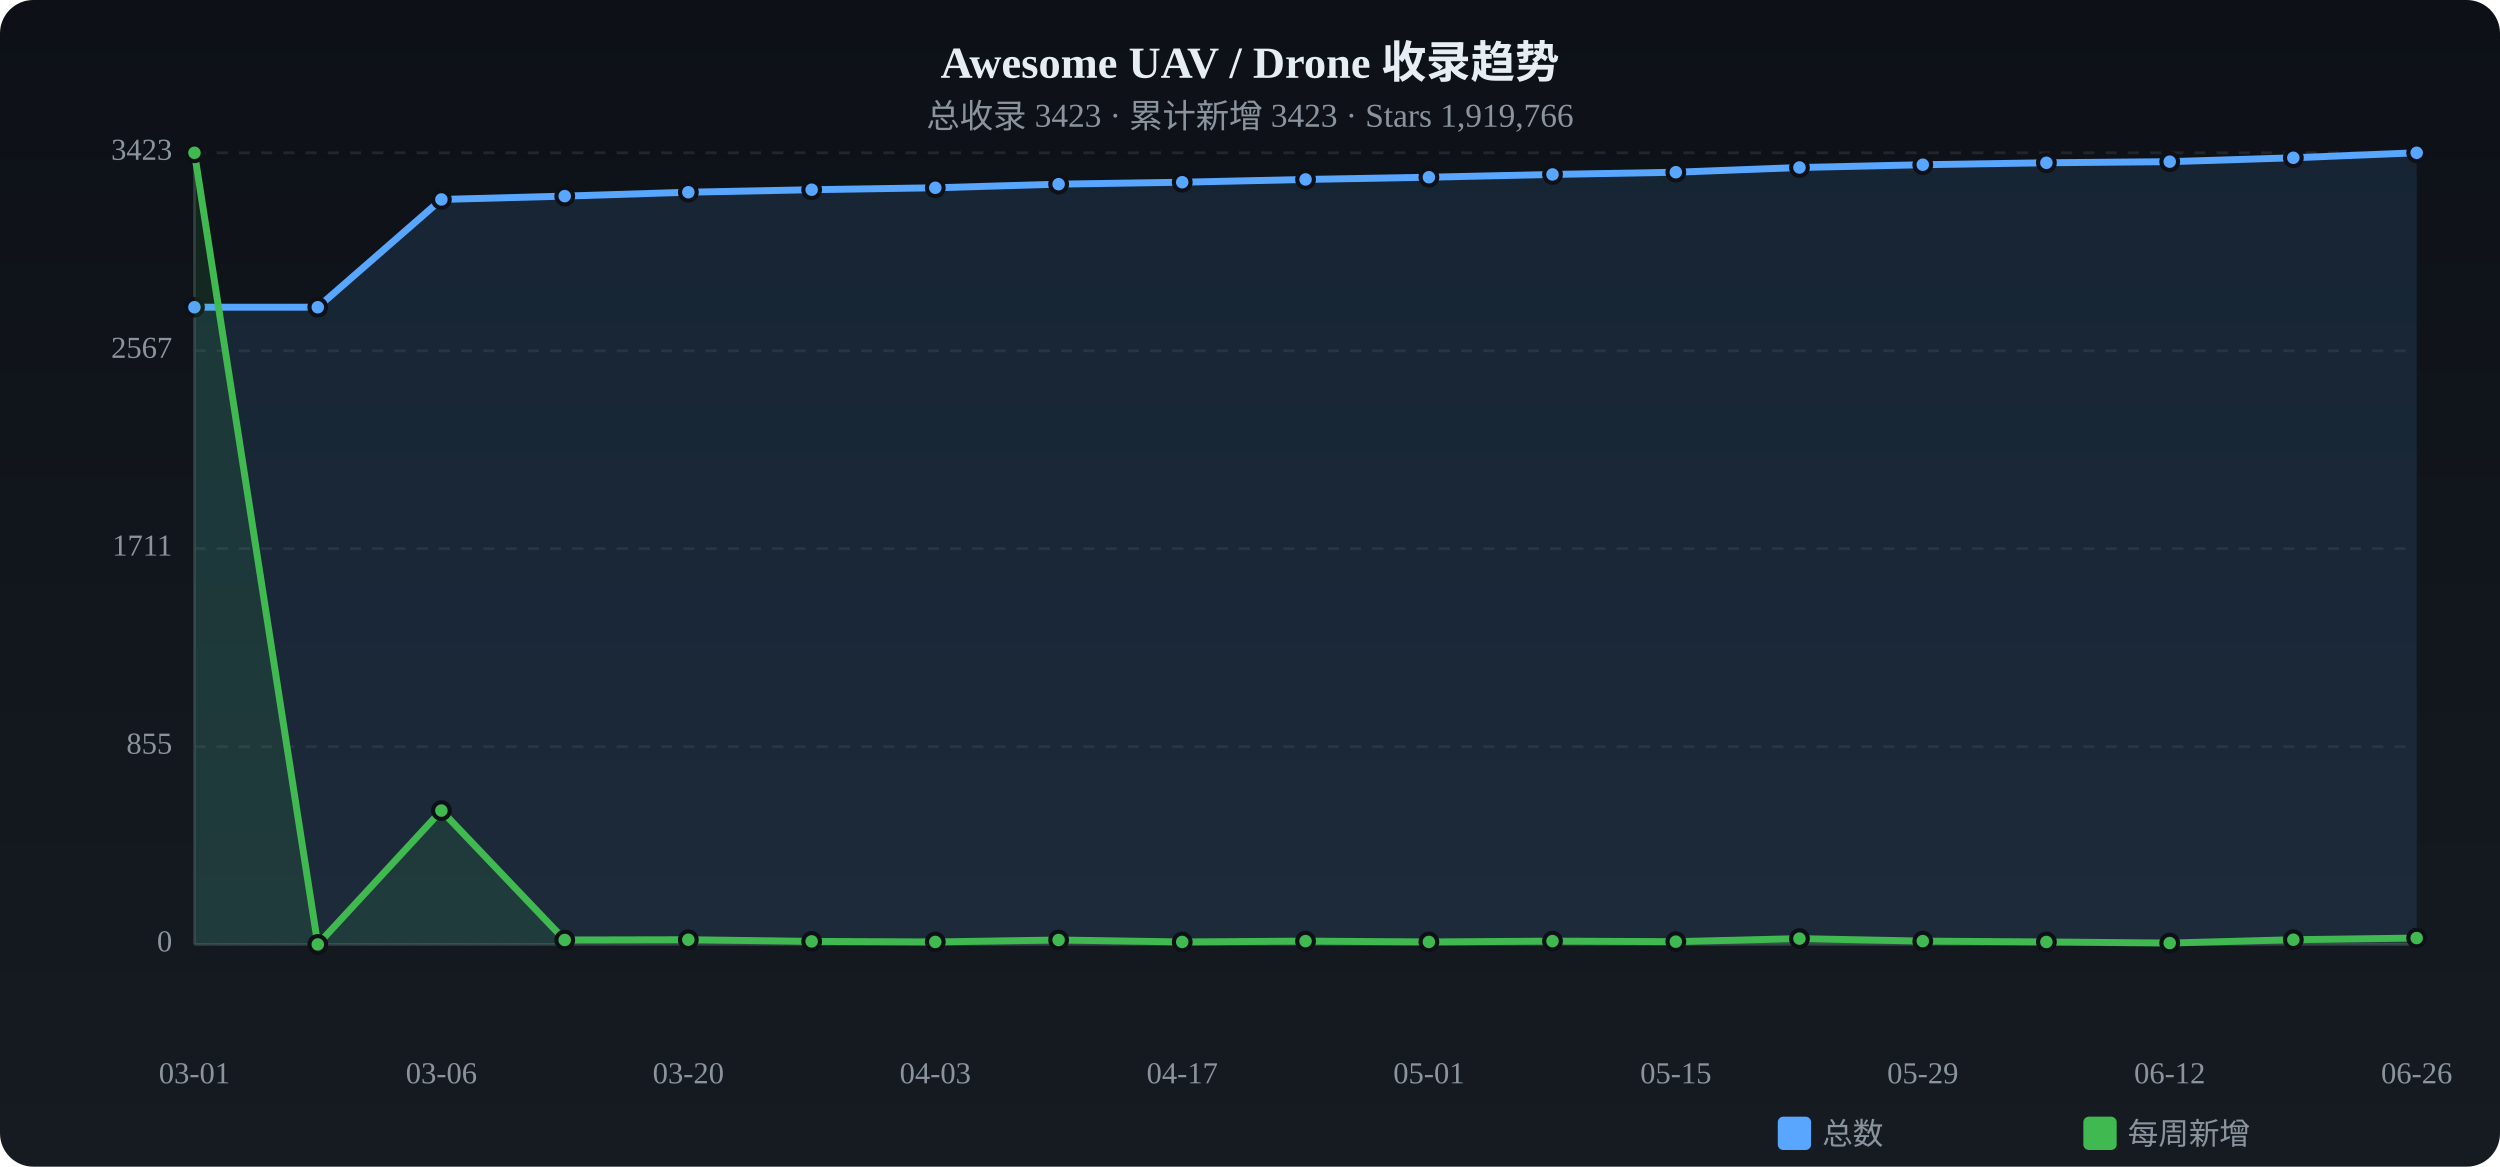
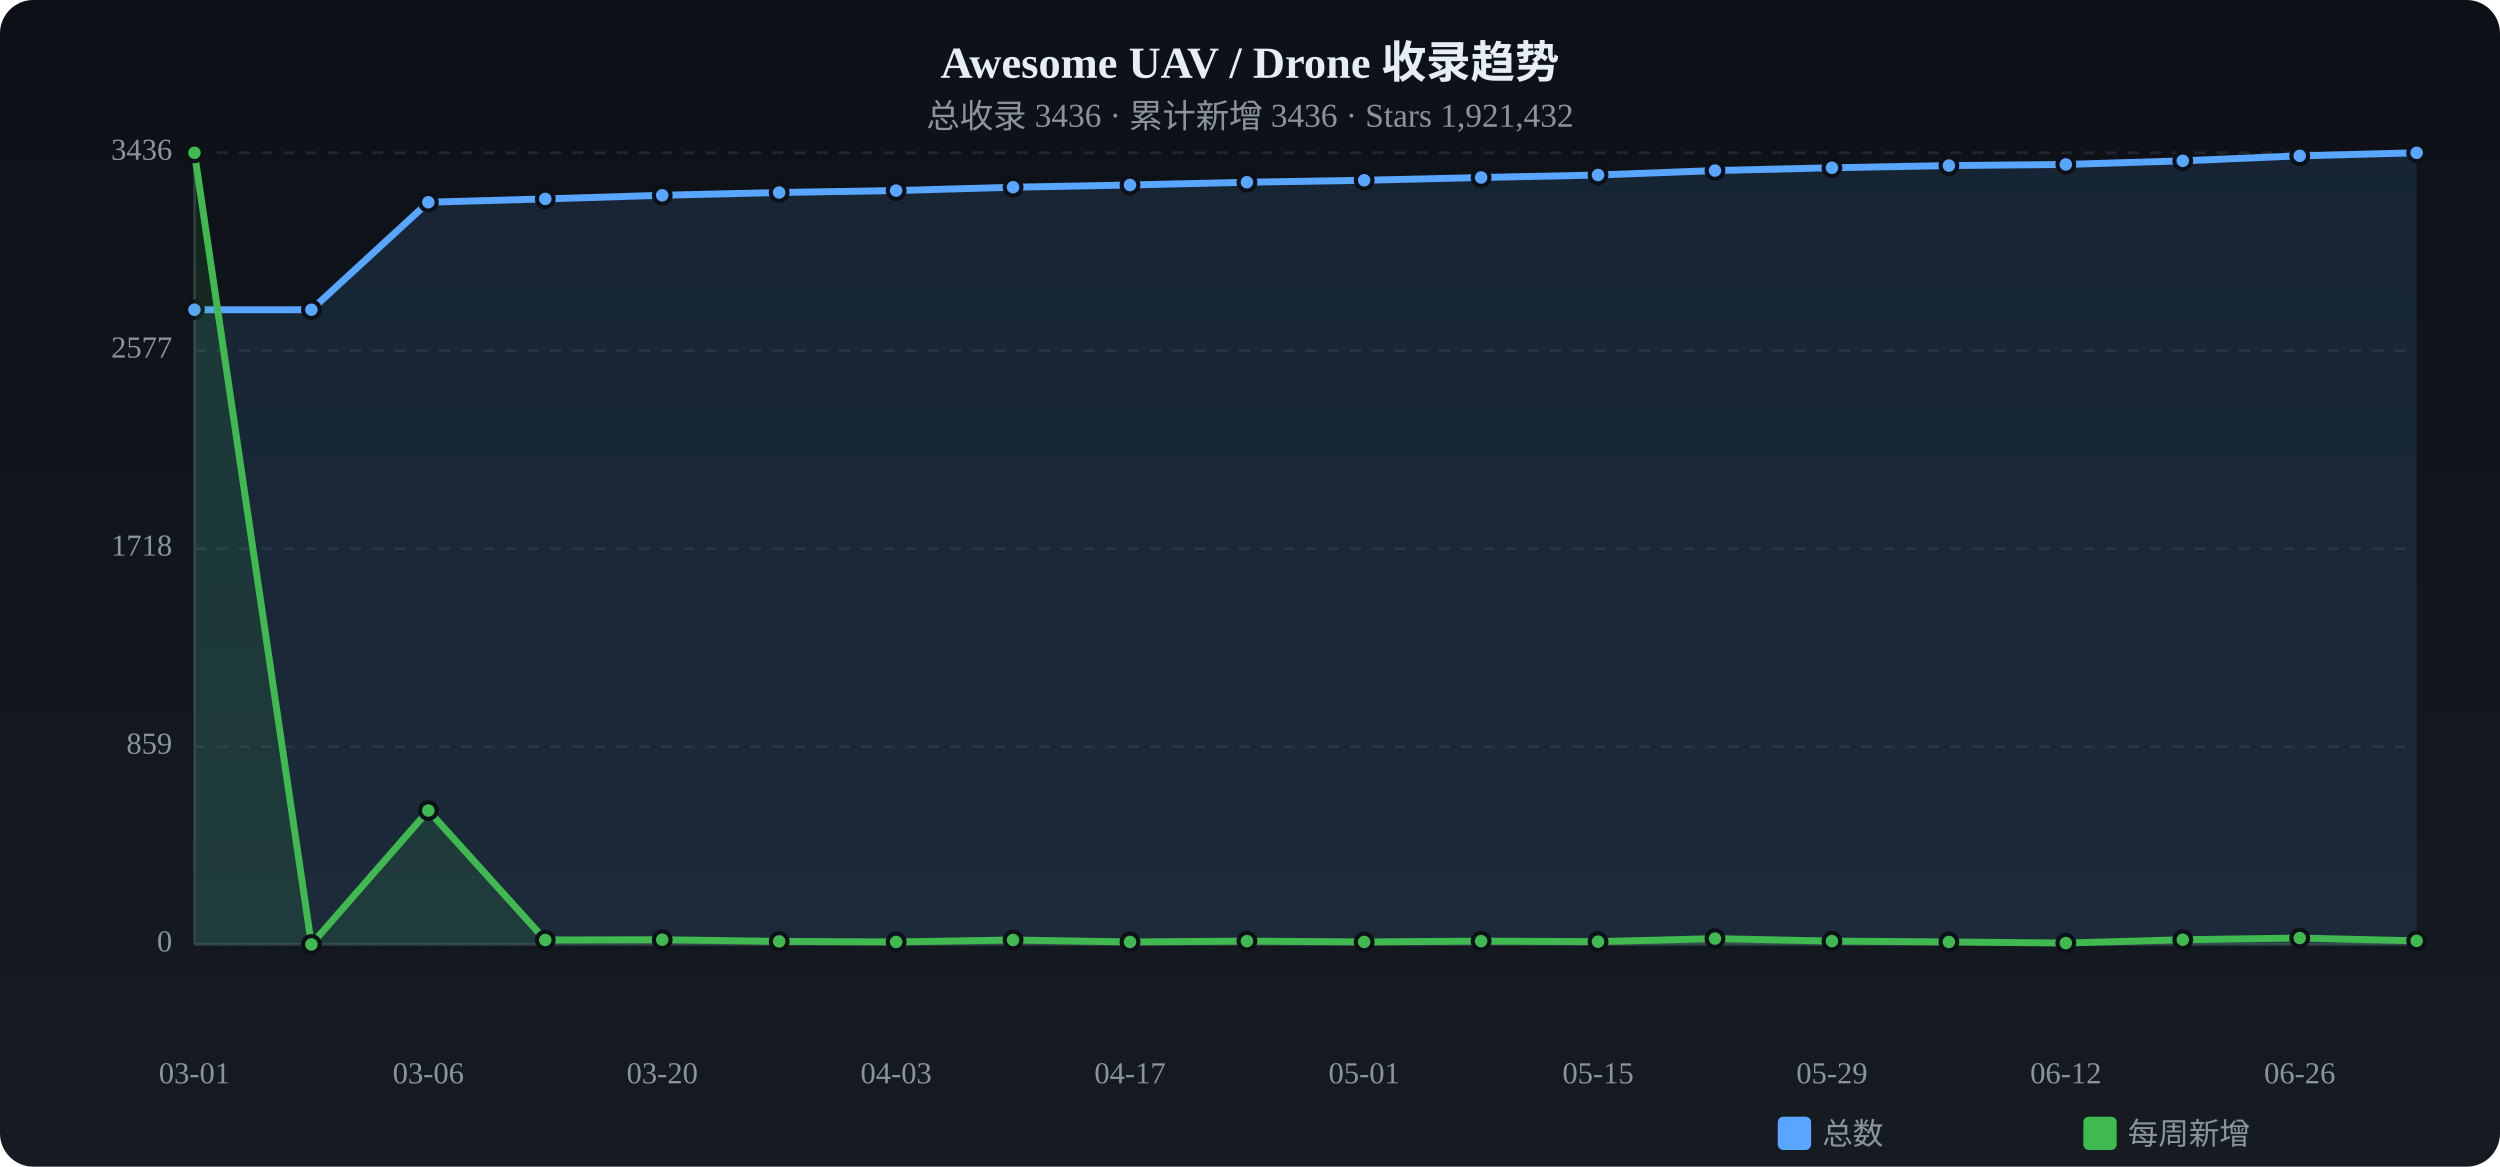
<svg xmlns="http://www.w3.org/2000/svg" viewBox="0 0 900 420" width="900" height="420">
  <defs>
    <linearGradient id="tbg" x1="0%" y1="0%" x2="0%" y2="100%">
      <stop offset="0%" stop-color="#0d1117" />
      <stop offset="100%" stop-color="#161b22" />
    </linearGradient>
  </defs>
  <rect width="900" height="420" rx="12" fill="url(#tbg)" />
  <text x="450.0" y="28" text-anchor="middle" fill="#e6edf3" font-size="16" font-weight="bold">Awesome UAV / Drone 收录趋势</text>
-   <text x="450.0" y="46" text-anchor="middle" fill="#8b949e" font-size="12">总收录 3423 · 累计新增 3423 · Stars 1,919,766</text>
+   <text x="450.0" y="46" text-anchor="middle" fill="#8b949e" font-size="12">总收录 3436 · 累计新增 3436 · Stars 1,921,432</text>
  <text x="62" y="340.0" text-anchor="end" fill="#8b949e" font-size="11" dominant-baseline="middle">0</text>
  <line x1="70" y1="340.0" x2="870" y2="340.0" stroke="#21262d" stroke-dasharray="4 4" />
-   <text x="62" y="268.8" text-anchor="end" fill="#8b949e" font-size="11" dominant-baseline="middle">855</text>
+   <text x="62" y="268.8" text-anchor="end" fill="#8b949e" font-size="11" dominant-baseline="middle">859</text>
  <line x1="70" y1="268.8" x2="870" y2="268.8" stroke="#21262d" stroke-dasharray="4 4" />
-   <text x="62" y="197.5" text-anchor="end" fill="#8b949e" font-size="11" dominant-baseline="middle">1711</text>
+   <text x="62" y="197.5" text-anchor="end" fill="#8b949e" font-size="11" dominant-baseline="middle">1718</text>
  <line x1="70" y1="197.5" x2="870" y2="197.5" stroke="#21262d" stroke-dasharray="4 4" />
-   <text x="62" y="126.3" text-anchor="end" fill="#8b949e" font-size="11" dominant-baseline="middle">2567</text>
-   <line x1="70" y1="126.3" x2="870" y2="126.3" stroke="#21262d" stroke-dasharray="4 4" />
-   <text x="62" y="55.0" text-anchor="end" fill="#8b949e" font-size="11" dominant-baseline="middle">3423</text>
+   <text x="62" y="126.2" text-anchor="end" fill="#8b949e" font-size="11" dominant-baseline="middle">2577</text>
+   <line x1="70" y1="126.2" x2="870" y2="126.2" stroke="#21262d" stroke-dasharray="4 4" />
+   <text x="62" y="55.0" text-anchor="end" fill="#8b949e" font-size="11" dominant-baseline="middle">3436</text>
  <line x1="70" y1="55.0" x2="870" y2="55.0" stroke="#21262d" stroke-dasharray="4 4" />
  <line x1="70" y1="55" x2="70" y2="340" stroke="#30363d" />
  <line x1="70" y1="340" x2="870" y2="340" stroke="#30363d" />
-   <path d="M70.0,110.6 L114.4,110.6 L158.9,71.8 L203.3,70.6 L247.8,69.2 L292.2,68.3 L336.7,67.6 L381.1,66.3 L425.6,65.6 L470.0,64.6 L514.4,63.8 L558.9,62.8 L603.3,62.0 L647.8,60.3 L692.2,59.3 L736.7,58.6 L781.1,58.2 L825.6,56.8 L870.0,55.0 L870.0,340 L70.0,340 Z" fill="#58a6ff" opacity="0.12" />
-   <polyline points="70.0,110.6 114.4,110.6 158.9,71.8 203.3,70.6 247.8,69.2 292.2,68.3 336.7,67.6 381.1,66.3 425.6,65.6 470.0,64.6 514.4,63.8 558.9,62.8 603.3,62.0 647.8,60.3 692.2,59.3 736.7,58.6 781.1,58.2 825.6,56.8 870.0,55.0" fill="none" stroke="#58a6ff" stroke-width="2.5" stroke-linecap="round" stroke-linejoin="round" />
-   <circle cx="70.0" cy="110.6" r="3" fill="#58a6ff" stroke="#0d1117" stroke-width="1.5" />
-   <circle cx="114.4" cy="110.6" r="3" fill="#58a6ff" stroke="#0d1117" stroke-width="1.5" />
-   <circle cx="158.9" cy="71.8" r="3" fill="#58a6ff" stroke="#0d1117" stroke-width="1.5" />
-   <circle cx="203.3" cy="70.6" r="3" fill="#58a6ff" stroke="#0d1117" stroke-width="1.5" />
-   <circle cx="247.8" cy="69.2" r="3" fill="#58a6ff" stroke="#0d1117" stroke-width="1.5" />
-   <circle cx="292.2" cy="68.3" r="3" fill="#58a6ff" stroke="#0d1117" stroke-width="1.5" />
-   <circle cx="336.7" cy="67.6" r="3" fill="#58a6ff" stroke="#0d1117" stroke-width="1.5" />
-   <circle cx="381.1" cy="66.3" r="3" fill="#58a6ff" stroke="#0d1117" stroke-width="1.5" />
-   <circle cx="425.6" cy="65.6" r="3" fill="#58a6ff" stroke="#0d1117" stroke-width="1.5" />
-   <circle cx="470.0" cy="64.6" r="3" fill="#58a6ff" stroke="#0d1117" stroke-width="1.5" />
-   <circle cx="514.4" cy="63.8" r="3" fill="#58a6ff" stroke="#0d1117" stroke-width="1.5" />
-   <circle cx="558.9" cy="62.8" r="3" fill="#58a6ff" stroke="#0d1117" stroke-width="1.5" />
-   <circle cx="603.3" cy="62.0" r="3" fill="#58a6ff" stroke="#0d1117" stroke-width="1.5" />
-   <circle cx="647.8" cy="60.3" r="3" fill="#58a6ff" stroke="#0d1117" stroke-width="1.5" />
-   <circle cx="692.2" cy="59.3" r="3" fill="#58a6ff" stroke="#0d1117" stroke-width="1.5" />
-   <circle cx="736.7" cy="58.6" r="3" fill="#58a6ff" stroke="#0d1117" stroke-width="1.5" />
-   <circle cx="781.1" cy="58.2" r="3" fill="#58a6ff" stroke="#0d1117" stroke-width="1.5" />
-   <circle cx="825.6" cy="56.8" r="3" fill="#58a6ff" stroke="#0d1117" stroke-width="1.5" />
+   <path d="M70.0,111.5 L112.1,111.5 L154.2,72.8 L196.3,71.6 L238.4,70.3 L280.5,69.3 L322.6,68.6 L364.7,67.4 L406.8,66.6 L448.9,65.6 L491.1,64.9 L533.2,63.9 L575.3,63.0 L617.4,61.4 L659.5,60.4 L701.6,59.6 L743.7,59.2 L785.8,57.9 L827.9,56.1 L870.0,55.0 L870.0,340 L70.0,340 Z" fill="#58a6ff" opacity="0.12" />
+   <polyline points="70.0,111.5 112.1,111.5 154.2,72.8 196.3,71.6 238.4,70.3 280.5,69.3 322.6,68.6 364.7,67.4 406.8,66.6 448.9,65.6 491.1,64.9 533.2,63.9 575.3,63.0 617.4,61.4 659.5,60.4 701.6,59.6 743.7,59.2 785.8,57.9 827.9,56.1 870.0,55.0" fill="none" stroke="#58a6ff" stroke-width="2.5" stroke-linecap="round" stroke-linejoin="round" />
+   <circle cx="70.0" cy="111.5" r="3" fill="#58a6ff" stroke="#0d1117" stroke-width="1.5" />
+   <circle cx="112.1" cy="111.5" r="3" fill="#58a6ff" stroke="#0d1117" stroke-width="1.5" />
+   <circle cx="154.2" cy="72.8" r="3" fill="#58a6ff" stroke="#0d1117" stroke-width="1.5" />
+   <circle cx="196.3" cy="71.6" r="3" fill="#58a6ff" stroke="#0d1117" stroke-width="1.5" />
+   <circle cx="238.4" cy="70.3" r="3" fill="#58a6ff" stroke="#0d1117" stroke-width="1.5" />
+   <circle cx="280.5" cy="69.3" r="3" fill="#58a6ff" stroke="#0d1117" stroke-width="1.5" />
+   <circle cx="322.6" cy="68.6" r="3" fill="#58a6ff" stroke="#0d1117" stroke-width="1.5" />
+   <circle cx="364.7" cy="67.4" r="3" fill="#58a6ff" stroke="#0d1117" stroke-width="1.5" />
+   <circle cx="406.8" cy="66.6" r="3" fill="#58a6ff" stroke="#0d1117" stroke-width="1.5" />
+   <circle cx="448.9" cy="65.6" r="3" fill="#58a6ff" stroke="#0d1117" stroke-width="1.5" />
+   <circle cx="491.1" cy="64.9" r="3" fill="#58a6ff" stroke="#0d1117" stroke-width="1.5" />
+   <circle cx="533.2" cy="63.9" r="3" fill="#58a6ff" stroke="#0d1117" stroke-width="1.5" />
+   <circle cx="575.3" cy="63.0" r="3" fill="#58a6ff" stroke="#0d1117" stroke-width="1.5" />
+   <circle cx="617.4" cy="61.4" r="3" fill="#58a6ff" stroke="#0d1117" stroke-width="1.5" />
+   <circle cx="659.5" cy="60.4" r="3" fill="#58a6ff" stroke="#0d1117" stroke-width="1.5" />
+   <circle cx="701.6" cy="59.6" r="3" fill="#58a6ff" stroke="#0d1117" stroke-width="1.5" />
+   <circle cx="743.7" cy="59.2" r="3" fill="#58a6ff" stroke="#0d1117" stroke-width="1.5" />
+   <circle cx="785.8" cy="57.9" r="3" fill="#58a6ff" stroke="#0d1117" stroke-width="1.5" />
+   <circle cx="827.9" cy="56.1" r="3" fill="#58a6ff" stroke="#0d1117" stroke-width="1.5" />
  <circle cx="870.0" cy="55.0" r="3" fill="#58a6ff" stroke="#0d1117" stroke-width="1.5" />
-   <path d="M70.0,55.0 L114.4,340.0 L158.9,291.8 L203.3,338.4 L247.8,338.3 L292.2,338.9 L336.7,339.1 L381.1,338.4 L425.6,339.1 L470.0,338.8 L514.4,339.1 L558.9,338.8 L603.3,339.0 L647.8,337.9 L692.2,338.8 L736.7,339.1 L781.1,339.5 L825.6,338.3 L870.0,337.7 L870.0,340 L70.0,340 Z" fill="#3fb950" opacity="0.12" />
-   <polyline points="70.0,55.0 114.4,340.0 158.9,291.8 203.3,338.4 247.8,338.3 292.2,338.9 336.7,339.1 381.1,338.4 425.6,339.1 470.0,338.8 514.4,339.1 558.9,338.8 603.3,339.0 647.8,337.9 692.2,338.8 736.7,339.1 781.1,339.5 825.6,338.3 870.0,337.7" fill="none" stroke="#3fb950" stroke-width="2.5" stroke-linecap="round" stroke-linejoin="round" />
+   <path d="M70.0,55.0 L112.1,340.0 L154.2,291.8 L196.3,338.4 L238.4,338.3 L280.5,338.9 L322.6,339.1 L364.7,338.4 L406.8,339.1 L448.9,338.8 L491.1,339.1 L533.2,338.8 L575.3,339.0 L617.4,337.9 L659.5,338.8 L701.6,339.1 L743.7,339.5 L785.8,338.3 L827.9,337.7 L870.0,338.7 L870.0,340 L70.0,340 Z" fill="#3fb950" opacity="0.12" />
+   <polyline points="70.0,55.0 112.1,340.0 154.2,291.8 196.3,338.4 238.4,338.3 280.5,338.9 322.6,339.1 364.7,338.4 406.8,339.1 448.9,338.8 491.1,339.1 533.2,338.8 575.3,339.0 617.4,337.9 659.5,338.8 701.6,339.1 743.7,339.5 785.8,338.3 827.9,337.7 870.0,338.7" fill="none" stroke="#3fb950" stroke-width="2.5" stroke-linecap="round" stroke-linejoin="round" />
  <circle cx="70.0" cy="55.0" r="3" fill="#3fb950" stroke="#0d1117" stroke-width="1.5" />
-   <circle cx="114.4" cy="340.0" r="3" fill="#3fb950" stroke="#0d1117" stroke-width="1.5" />
-   <circle cx="158.9" cy="291.8" r="3" fill="#3fb950" stroke="#0d1117" stroke-width="1.5" />
-   <circle cx="203.3" cy="338.4" r="3" fill="#3fb950" stroke="#0d1117" stroke-width="1.5" />
-   <circle cx="247.8" cy="338.3" r="3" fill="#3fb950" stroke="#0d1117" stroke-width="1.5" />
-   <circle cx="292.2" cy="338.9" r="3" fill="#3fb950" stroke="#0d1117" stroke-width="1.5" />
-   <circle cx="336.7" cy="339.1" r="3" fill="#3fb950" stroke="#0d1117" stroke-width="1.5" />
-   <circle cx="381.1" cy="338.4" r="3" fill="#3fb950" stroke="#0d1117" stroke-width="1.5" />
-   <circle cx="425.6" cy="339.1" r="3" fill="#3fb950" stroke="#0d1117" stroke-width="1.5" />
-   <circle cx="470.0" cy="338.8" r="3" fill="#3fb950" stroke="#0d1117" stroke-width="1.5" />
-   <circle cx="514.4" cy="339.1" r="3" fill="#3fb950" stroke="#0d1117" stroke-width="1.5" />
-   <circle cx="558.9" cy="338.8" r="3" fill="#3fb950" stroke="#0d1117" stroke-width="1.5" />
-   <circle cx="603.3" cy="339.0" r="3" fill="#3fb950" stroke="#0d1117" stroke-width="1.5" />
-   <circle cx="647.8" cy="337.9" r="3" fill="#3fb950" stroke="#0d1117" stroke-width="1.5" />
-   <circle cx="692.2" cy="338.8" r="3" fill="#3fb950" stroke="#0d1117" stroke-width="1.5" />
-   <circle cx="736.7" cy="339.1" r="3" fill="#3fb950" stroke="#0d1117" stroke-width="1.5" />
-   <circle cx="781.1" cy="339.5" r="3" fill="#3fb950" stroke="#0d1117" stroke-width="1.5" />
-   <circle cx="825.6" cy="338.3" r="3" fill="#3fb950" stroke="#0d1117" stroke-width="1.5" />
-   <circle cx="870.0" cy="337.7" r="3" fill="#3fb950" stroke="#0d1117" stroke-width="1.5" />
+   <circle cx="112.1" cy="340.0" r="3" fill="#3fb950" stroke="#0d1117" stroke-width="1.5" />
+   <circle cx="154.2" cy="291.8" r="3" fill="#3fb950" stroke="#0d1117" stroke-width="1.5" />
+   <circle cx="196.3" cy="338.4" r="3" fill="#3fb950" stroke="#0d1117" stroke-width="1.5" />
+   <circle cx="238.4" cy="338.3" r="3" fill="#3fb950" stroke="#0d1117" stroke-width="1.5" />
+   <circle cx="280.5" cy="338.9" r="3" fill="#3fb950" stroke="#0d1117" stroke-width="1.5" />
+   <circle cx="322.6" cy="339.1" r="3" fill="#3fb950" stroke="#0d1117" stroke-width="1.5" />
+   <circle cx="364.7" cy="338.4" r="3" fill="#3fb950" stroke="#0d1117" stroke-width="1.5" />
+   <circle cx="406.8" cy="339.1" r="3" fill="#3fb950" stroke="#0d1117" stroke-width="1.5" />
+   <circle cx="448.9" cy="338.8" r="3" fill="#3fb950" stroke="#0d1117" stroke-width="1.5" />
+   <circle cx="491.1" cy="339.1" r="3" fill="#3fb950" stroke="#0d1117" stroke-width="1.5" />
+   <circle cx="533.2" cy="338.8" r="3" fill="#3fb950" stroke="#0d1117" stroke-width="1.5" />
+   <circle cx="575.3" cy="339.0" r="3" fill="#3fb950" stroke="#0d1117" stroke-width="1.5" />
+   <circle cx="617.4" cy="337.9" r="3" fill="#3fb950" stroke="#0d1117" stroke-width="1.5" />
+   <circle cx="659.5" cy="338.8" r="3" fill="#3fb950" stroke="#0d1117" stroke-width="1.5" />
+   <circle cx="701.6" cy="339.1" r="3" fill="#3fb950" stroke="#0d1117" stroke-width="1.5" />
+   <circle cx="743.7" cy="339.5" r="3" fill="#3fb950" stroke="#0d1117" stroke-width="1.5" />
+   <circle cx="785.8" cy="338.3" r="3" fill="#3fb950" stroke="#0d1117" stroke-width="1.5" />
+   <circle cx="827.9" cy="337.7" r="3" fill="#3fb950" stroke="#0d1117" stroke-width="1.5" />
+   <circle cx="870.0" cy="338.7" r="3" fill="#3fb950" stroke="#0d1117" stroke-width="1.5" />
  <text x="70.0" y="390" text-anchor="middle" fill="#8b949e" font-size="11">03-01</text>
-   <text x="158.9" y="390" text-anchor="middle" fill="#8b949e" font-size="11">03-06</text>
-   <text x="247.8" y="390" text-anchor="middle" fill="#8b949e" font-size="11">03-20</text>
-   <text x="336.7" y="390" text-anchor="middle" fill="#8b949e" font-size="11">04-03</text>
-   <text x="425.6" y="390" text-anchor="middle" fill="#8b949e" font-size="11">04-17</text>
-   <text x="514.4" y="390" text-anchor="middle" fill="#8b949e" font-size="11">05-01</text>
-   <text x="603.3" y="390" text-anchor="middle" fill="#8b949e" font-size="11">05-15</text>
-   <text x="692.2" y="390" text-anchor="middle" fill="#8b949e" font-size="11">05-29</text>
-   <text x="781.1" y="390" text-anchor="middle" fill="#8b949e" font-size="11">06-12</text>
-   <text x="870.0" y="390" text-anchor="middle" fill="#8b949e" font-size="11">06-26</text>
+   <text x="154.2" y="390" text-anchor="middle" fill="#8b949e" font-size="11">03-06</text>
+   <text x="238.4" y="390" text-anchor="middle" fill="#8b949e" font-size="11">03-20</text>
+   <text x="322.6" y="390" text-anchor="middle" fill="#8b949e" font-size="11">04-03</text>
+   <text x="406.8" y="390" text-anchor="middle" fill="#8b949e" font-size="11">04-17</text>
+   <text x="491.1" y="390" text-anchor="middle" fill="#8b949e" font-size="11">05-01</text>
+   <text x="575.3" y="390" text-anchor="middle" fill="#8b949e" font-size="11">05-15</text>
+   <text x="659.5" y="390" text-anchor="middle" fill="#8b949e" font-size="11">05-29</text>
+   <text x="743.7" y="390" text-anchor="middle" fill="#8b949e" font-size="11">06-12</text>
+   <text x="827.9" y="390" text-anchor="middle" fill="#8b949e" font-size="11">06-26</text>
  <rect x="640" y="402" width="12" height="12" rx="2" fill="#58a6ff" />
  <text x="656" y="412" fill="#8b949e" font-size="11">总数</text>
  <rect x="750" y="402" width="12" height="12" rx="2" fill="#3fb950" />
  <text x="766" y="412" fill="#8b949e" font-size="11">每周新增</text>
</svg>
